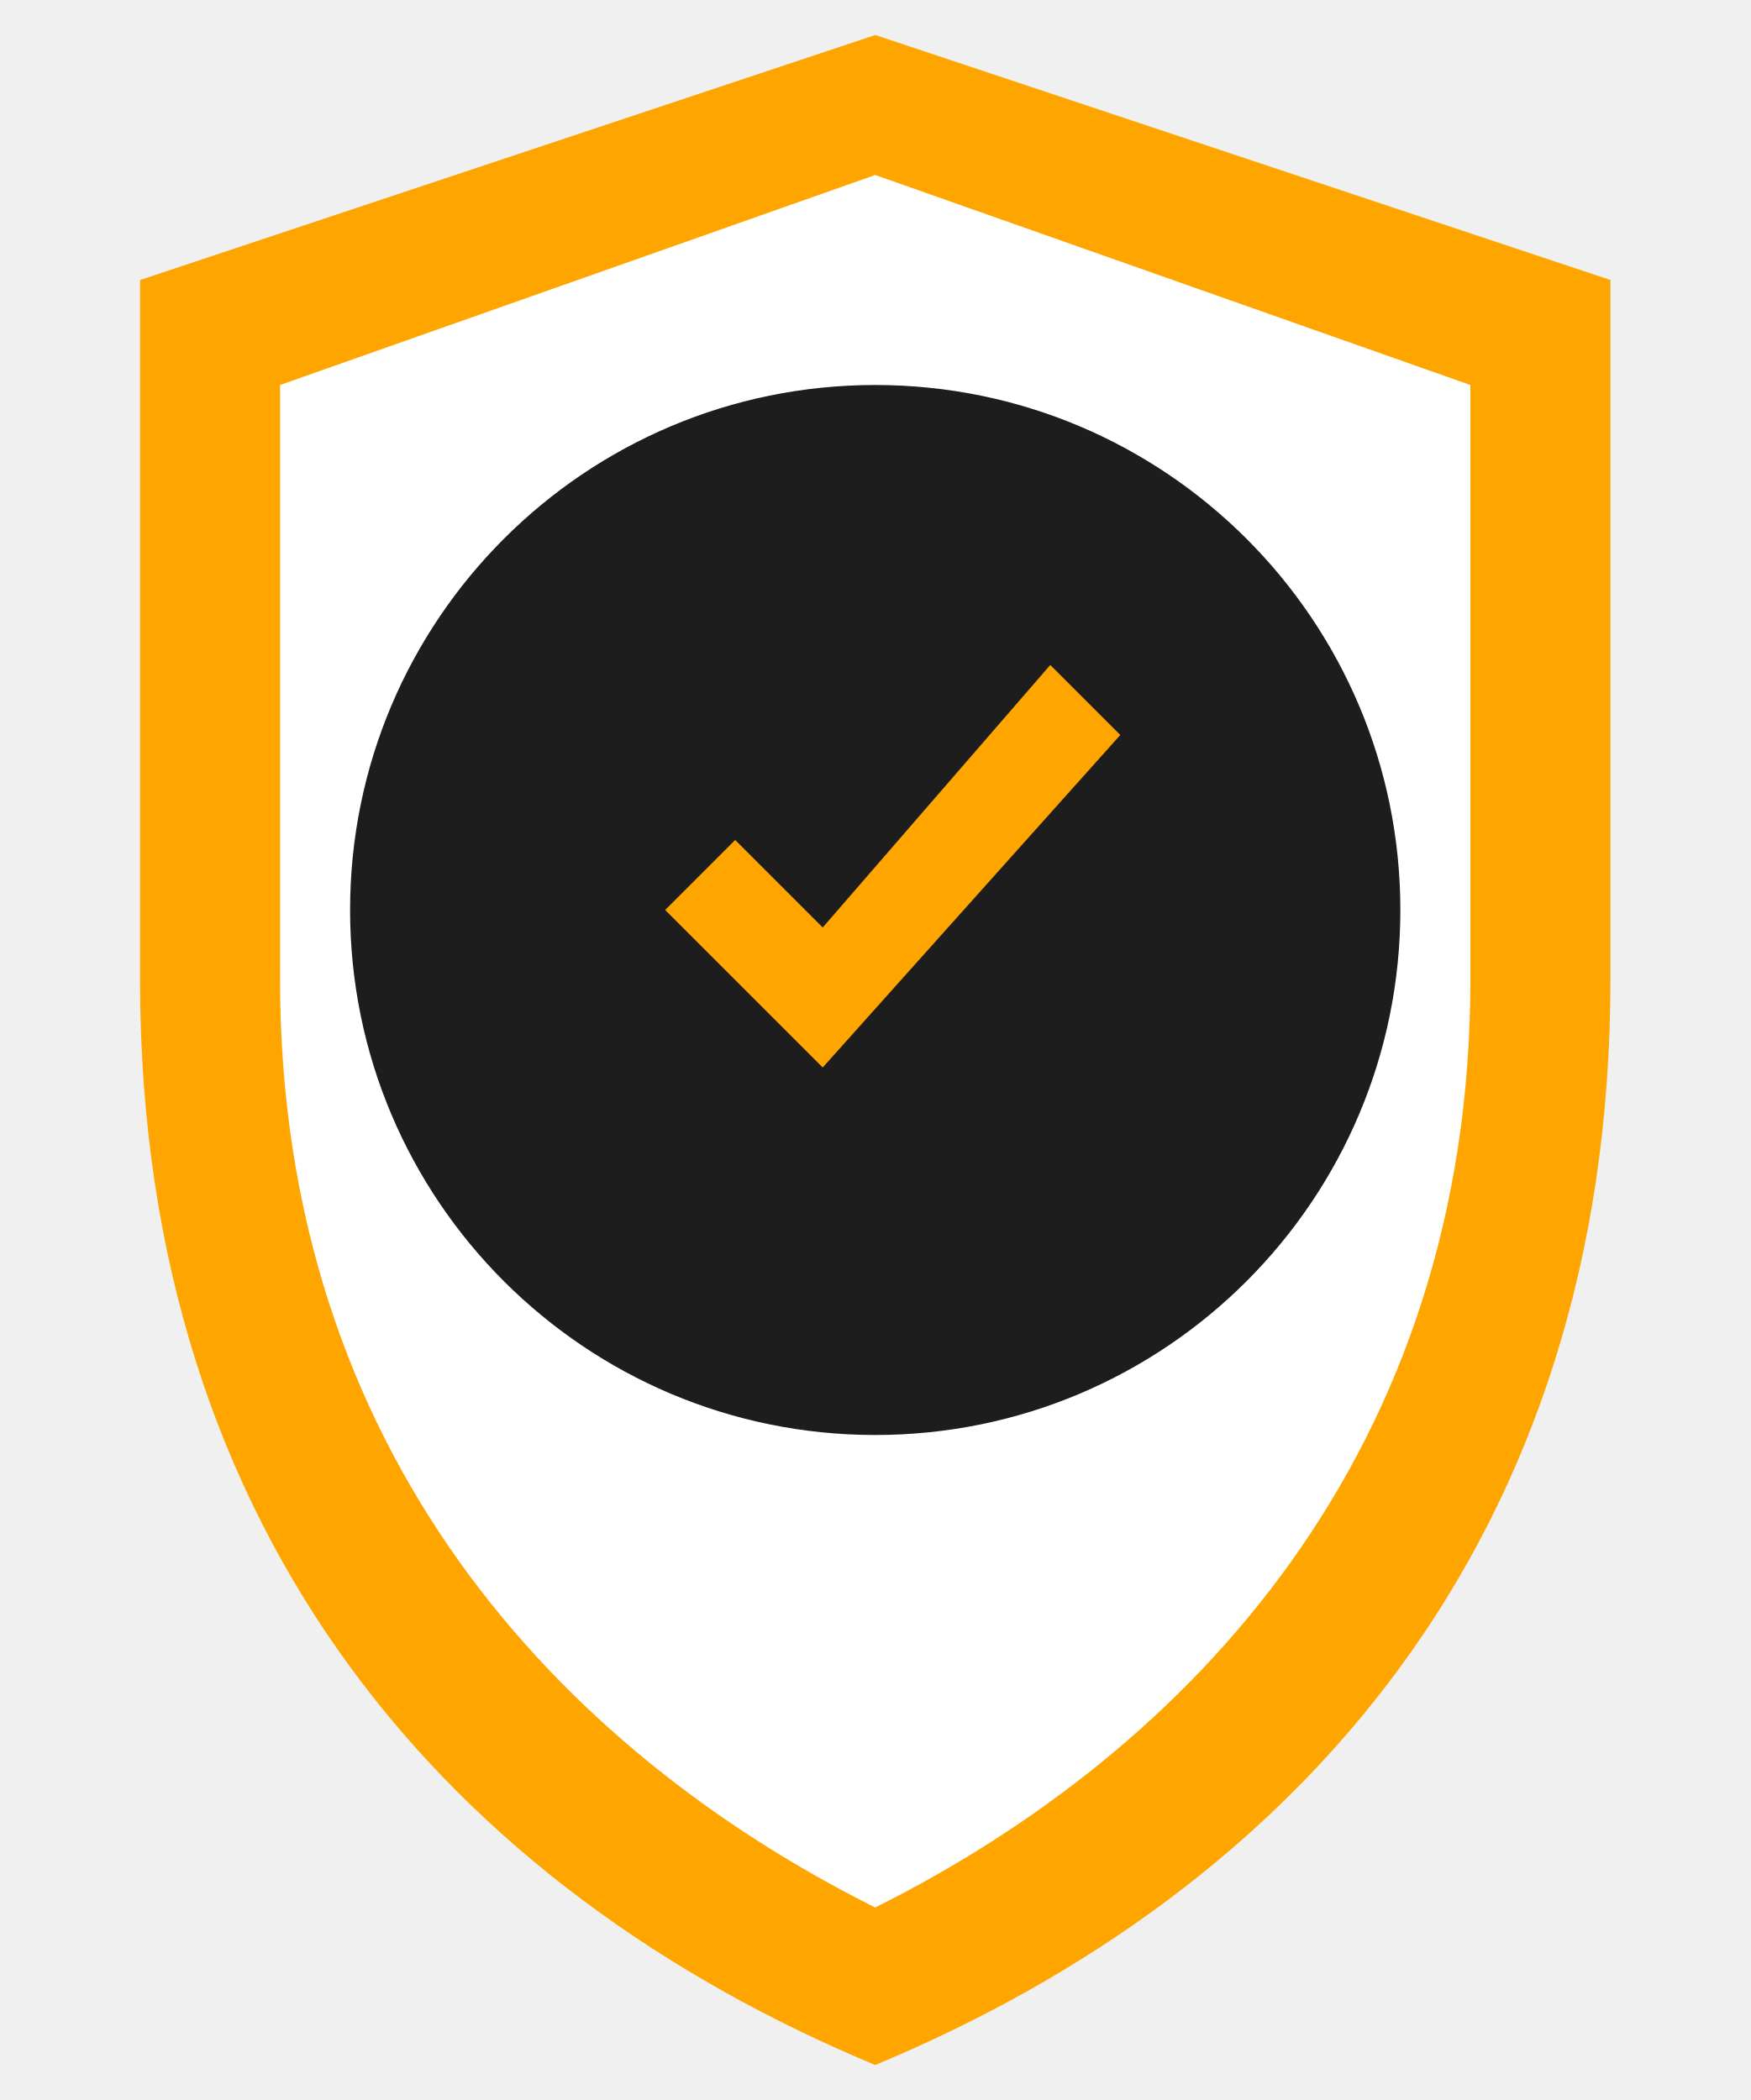
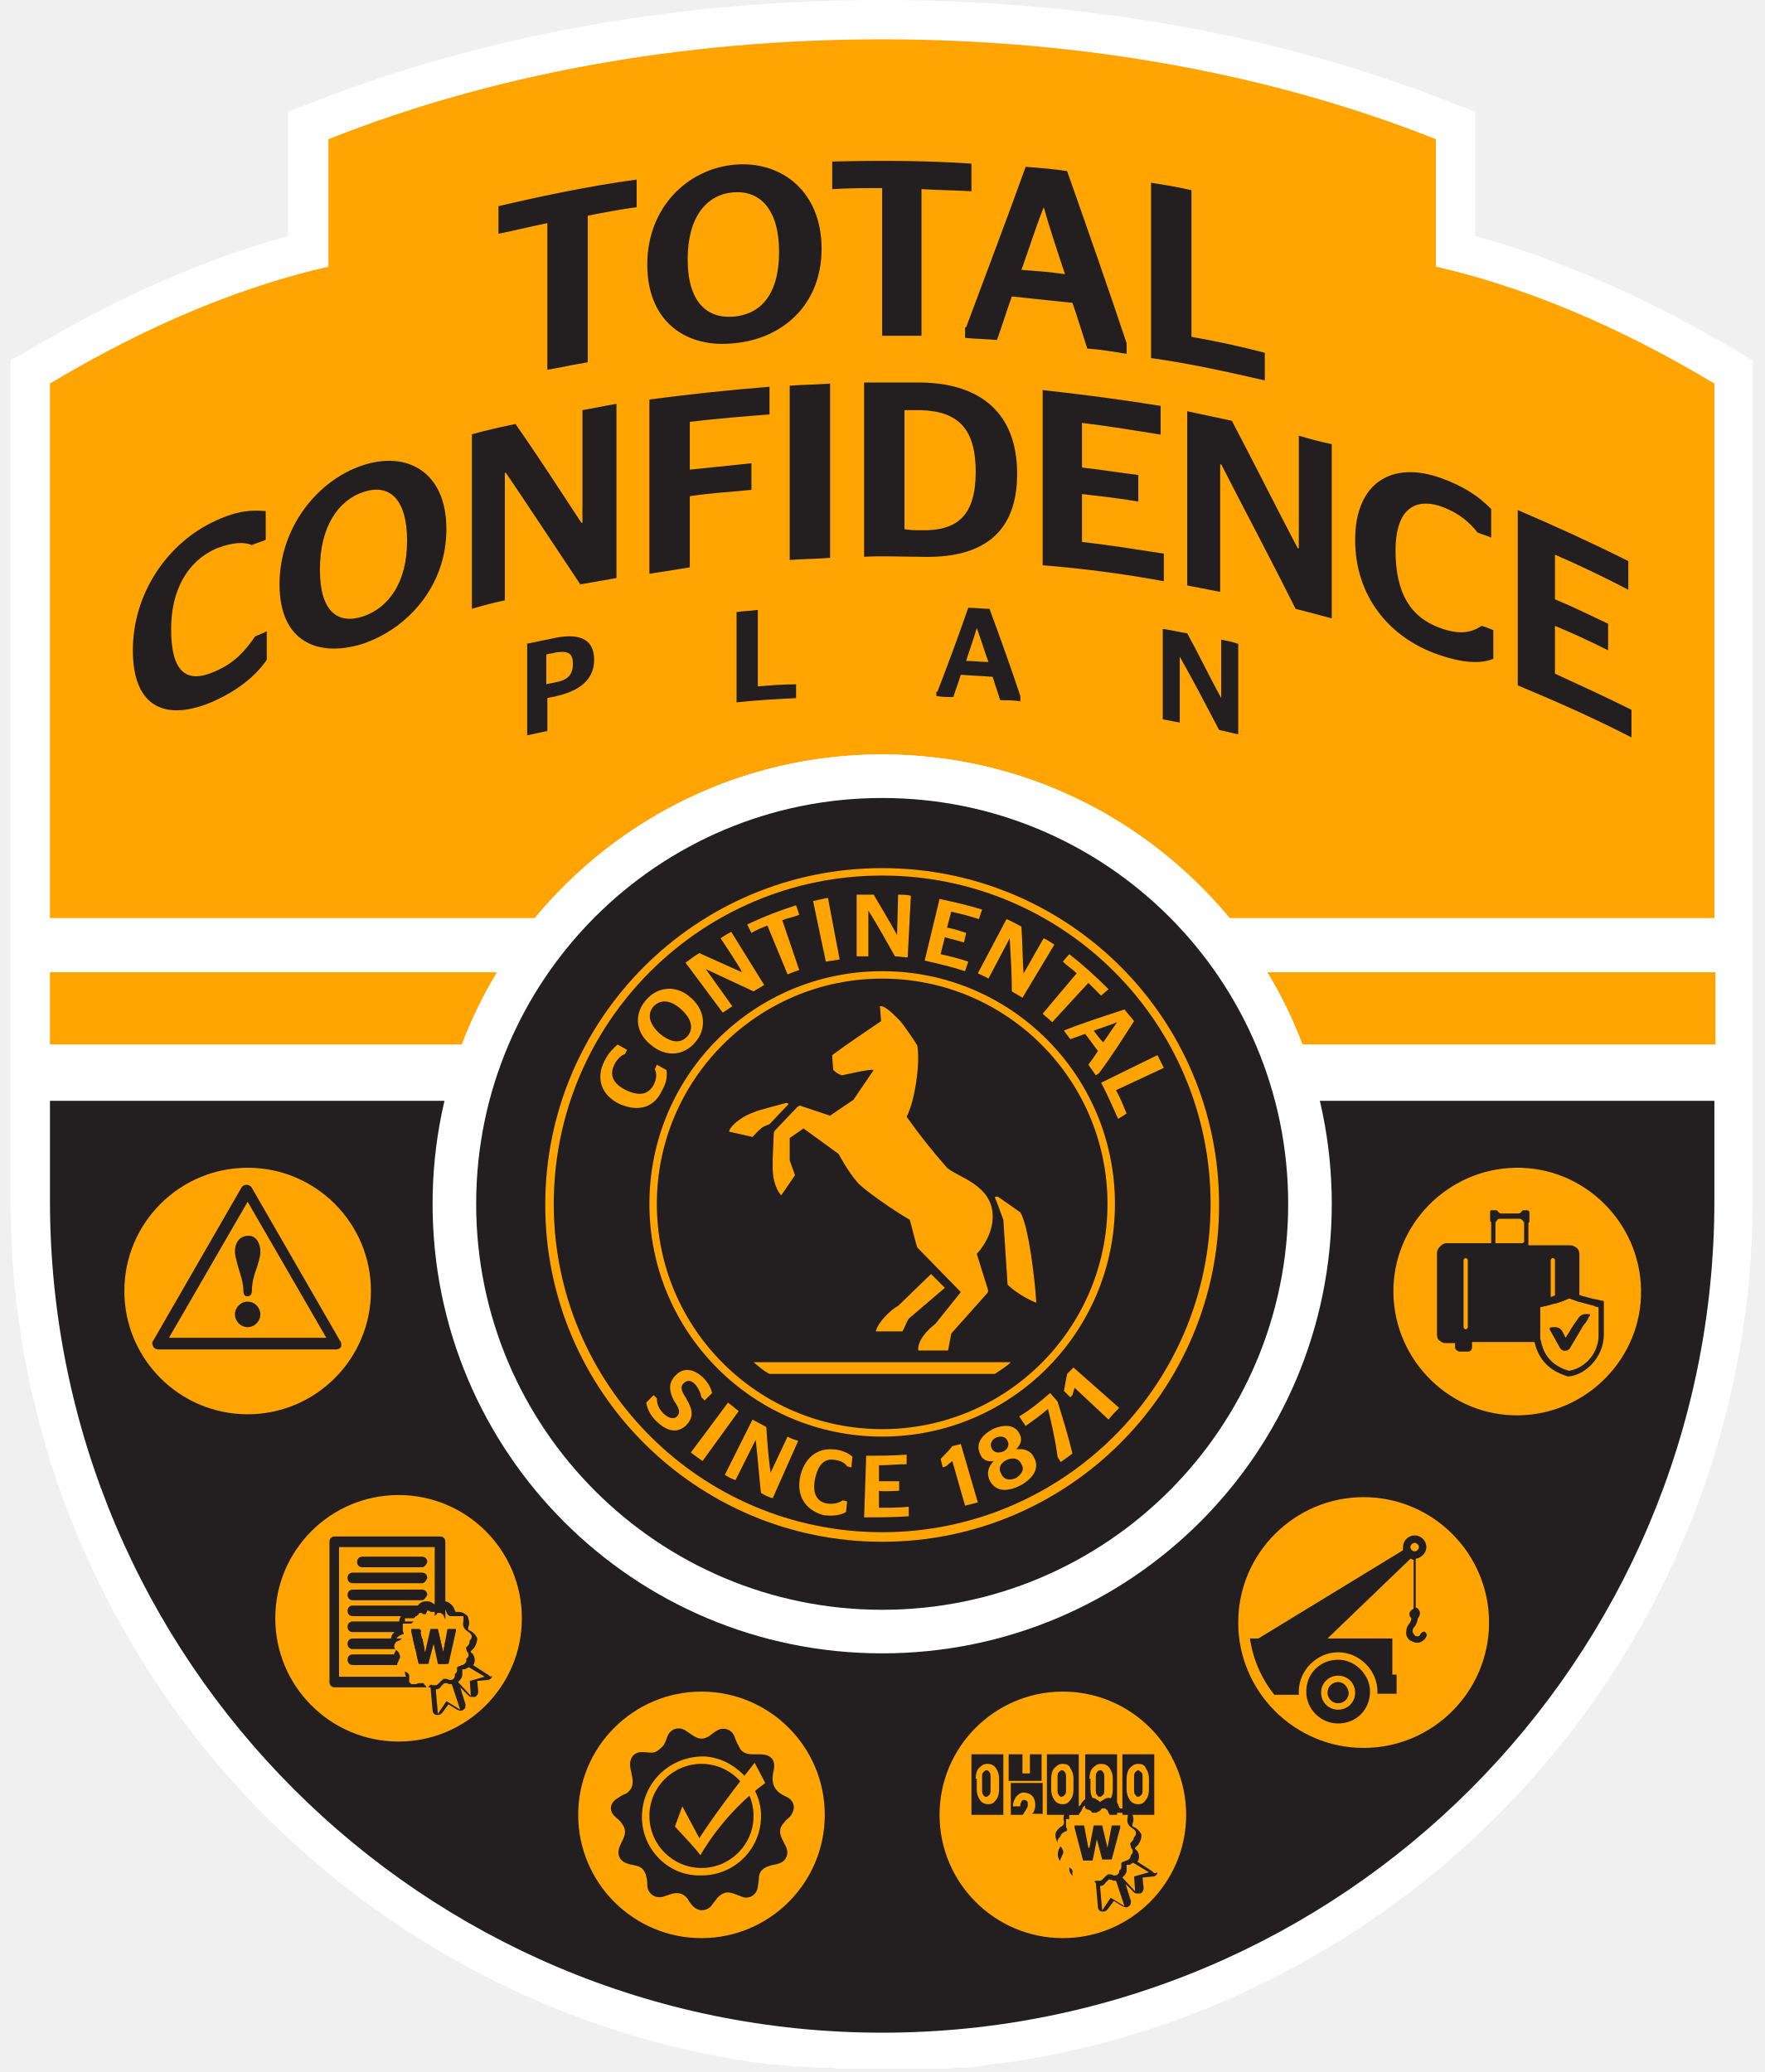
- <svg xmlns="http://www.w3.org/2000/svg" viewBox="0 0 100 120" width="100" height="120">
-   <path fill="#ffa500" d="M50,2 L92,16 V56 C92,88 74,108 50,118 C26,108 8,88 8,56 V16 Z" />
-   <path fill="#fff" d="M50,10 L84,22 V56 C84,83 68,100 50,109 C32,100 16,83 16,56 V22 Z" />
-   <circle cx="50" cy="52" r="30" fill="#1d1d1d" />
-   <path fill="#ffa500" d="M38,52 L47,61 L64,42 L60,38 L47,53 L42,48 Z" />
+ <svg xmlns="http://www.w3.org/2000/svg" viewBox="0 0 166 195">
+   <path d="M163.2 32.9c-8.3-4.9-16.5-8.5-24.4-10.7V10.5l-2.4-.9C120.5 3.3 102 0 83 0S45.5 3.3 29.5 9.6l-2.4.9v11.7C19.2 24.4 11 28 2.8 32.9l-1.8 1v79.6l.1 3.7c.9 18.4 8.1 36 20.2 49.8 12.9 14.7 30.5 24.3 49.7 27.1h.2c.6.1 1.1.2 1.7.2h.4c.5.1 1 .1 1.5.2h.7c.4 0 .9.1 1.3.1h1.1c.3 0 .6 0 .9.1H89c.4 0 .7-.1 1.1-.1h.9c.5 0 1-.1 1.5-.2l.5-.1c.6-.1 1.1-.1 1.7-.2h.2l1.8-.3c18.8-3.2 36-13 48.5-27.6 12.6-14.7 19.6-33.5 19.7-52.8V33.9z" fill="#fff" />
+   <path d="M4.7 91.5h156.7v6.8H4.7z" fill="#ffa400" />
+   <path d="M83 191.3c43.3 0 78.3-35.1 78.3-78.3V103.6H4.7V113c0 43.2 35 78.3 78.3 78.3z" fill="#231f20" />
+   <path d="M135.1 25.1v-12C120 7.1 102.2 3.7 83 3.7s-37 3.4-52.1 9.4v12c-10.1 2.3-19.2 6.8-26.2 11v50.3h45.6C58.1 77 69.8 71 83 71s24.9 6 32.7 15.4h45.6V36.1c-7-4.2-16.1-8.7-26.2-11M154.4 121.4c.1 6.4-5.1 11.7-11.5 11.8s-11.7-5.1-11.8-11.5 5.1-11.7 11.5-11.8 11.7 5.1 11.8 11.5" fill="#ffa400" />
+   <path d="M148.6 123.4v-.5-.2-.4-4.3c0-.3-.2-.6-.5-.7-.1-.1-.3-.1-.4-.1H143.9h-.1v-.1-2c.1-.1.1-.1.1-.2v-.6-.2c0-.1-.1-.2-.2-.2h-.3c-.1 0-.2 0-.2.1-.1.1-.2.2-.3.2h-1.7c-.1 0-.2-.1-.3-.2 0-.1-.1-.1-.2-.1h-.3-.1c-.1 0-.1.1-.1.1V114.8c0 .1 0 .2.1.2v2h-4.2c-.2 0-.4.1-.6.3s-.3.4-.3.6V125.6c0 .3.1.5.3.6.2.2.4.2.6.2H136.9v.4c0 .1.1.3.2.3.1.1.2.1.3.1h.7c.3 0 .4-.2.4-.5v-.4h6.6v.5c.1.2.2.3.4.3h.7c.3 0 .5-.2.5-.5v-.4H147.5c.4 0 .7-.2.8-.6 0-.1.1-.2.1-.4.2-.4.2-1.1.2-1.8zm-10.5 1.5c0 .1-.1.2-.2.2s-.2-.1-.2-.2v-.1-4.9-1.3c0-.1.1-.2.2-.2s.2.1.2.2v6.1zm5.2-7.9h-2.6v-.1V115c.1 0 .1-.1.1-.1.1-.1.1-.2.3-.2h1.8c.1 0 .2 0 .3.1l.1.1s0 .1.1.1v1.9c-.1 0-.1.1-.1.1zm3 4.8v3.1c0 .1-.1.2-.3.2-.1 0-.1-.1-.1-.2v-.1V118.6c0-.1.1-.2.2-.2s.2.1.2.2v.1z" fill="#231f20" />
+   <path d="M144.9 124.5v1.1c0 .2 0 .5.1.7.3 1.4 1.2 2.3 2.6 2.7h.1c1.5-.3 2.7-1.7 2.7-3.3v-2.6s0-.1-.1-.1-.2 0-.3-.1c-.8-.2-1.6-.4-2.3-.7h-.1c-.8.4-1.7.6-2.6.8-.1 0-.1 0-.1.1z" fill="#ffa400" />
+   <path d="M150.9 124.3v1.3c0 1.8-1.3 3.5-3 3.9-.2 0-.3.1-.5 0-1.6-.5-2.6-1.5-3-3.1-.1-.3-.1-.6-.1-.9v-2.8c0-.2 0-.2.2-.3.7-.1 1.4-.3 2.1-.6.3-.1.6-.2.8-.3h.3c.8.4 1.6.6 2.5.8.2 0 .3.1.5.1s.2.1.2.2zm-6 .2v1.1c0 .2 0 .5.1.7.3 1.4 1.2 2.3 2.6 2.7h.1c1.5-.3 2.7-1.7 2.7-3.3v-2.6s0-.1-.1-.1-.2 0-.3-.1c-.8-.2-1.6-.4-2.3-.7h-.1c-.8.4-1.7.6-2.6.8-.1 0-.1 0-.1.1z" fill="#231f20" />
+   <path d="M147.3 125.9c.4-.6.7-1.2 1.1-1.7.3-.5.6-.6 1.2-.5 0 .1 0 .2-.1.2-.1.3-.3.6-.5.8-.4.7-.9 1.5-1.3 2.2-.2.3-.7.3-.9 0-.3-.5-.6-1.1-.9-1.6-.2-.3-.1-.4.3-.4h.1c.3 0 .5.1.7.4l.3.6z" fill="#231f20" />
+   <path d="M34.9 121.5c0 6.4-5.2 11.6-11.6 11.6s-11.6-5.2-11.6-11.6 5.2-11.6 11.6-11.6 11.6 5.2 11.6 11.6" fill="#ffa400" />
+   <path d="M15.9 125.9h14.8l-7.4-12.8zm15.7 1.1H14.9c-.2 0-.4-.1-.5-.3s-.1-.4 0-.5l8.3-14.4c.1-.2.3-.3.5-.3s.4.1.5.3l8.3 14.4c.1.1.1.2.1.3.1.3-.2.5-.5.5" fill="#231f20" />
+   <path d="M23.3 124.9c-.7 0-1.2-.6-1.2-1.2s.5-1.2 1.2-1.2 1.2.6 1.2 1.2-.5 1.2-1.2 1.2m1.2-7.1c0 .5-.2 1-.3 1.4-.3.8-.5 1.5-.5 2.3 0 .2-.1.5-.4.5s-.4-.2-.4-.5c0-.8-.3-1.6-.5-2.3-.1-.4-.3-1-.3-1.4 0-.8.4-1.5 1.3-1.5.7 0 1.1.7 1.1 1.5" fill="#231f20" />
+   <path d="M49.1 152.3c0 6.4-5.2 11.6-11.6 11.6s-11.6-5.2-11.6-11.6 5.2-11.6 11.6-11.6 11.6 5.2 11.6 11.6" fill="#ffa400" />
+   <path d="M31.9 157.8h9v-12.2h-9zm9.5 1h-9.9c-.3 0-.5-.2-.5-.5v-13.2c0-.3.2-.5.5-.5h9.9c.3 0 .5.2.5.5v13.2c0 .3-.3.5-.5.5" fill="#231f20" />
+   <path d="M39.7 147.5h-5.6c-.3 0-.5-.2-.5-.5s.2-.5.5-.5h5.6c.3 0 .5.2.5.5-.1.3-.3.5-.5.5M39.7 149h-6.5c-.3 0-.5-.2-.5-.5s.2-.5.5-.5h6.5c.3 0 .5.2.5.5-.1.3-.3.5-.5.5M39.7 150.6h-6.5c-.3 0-.5-.2-.5-.5s.2-.5.5-.5h6.5c.3 0 .5.2.5.5-.1.2-.3.5-.5.5M39.7 152.1h-6.5c-.3 0-.5-.2-.5-.5s.2-.5.5-.5h6.5c.3 0 .5.2.5.5-.1.3-.3.5-.5.5M39.7 153.6h-6.5c-.3 0-.5-.2-.5-.5s.2-.5.5-.5h6.5c.3 0 .5.2.5.5-.1.3-.3.5-.5.5M39.7 155.2h-6.5c-.3 0-.5-.2-.5-.5s.2-.5.5-.5h6.5c.3 0 .5.2.5.5s-.3.5-.5.5M39 156.7h-5.8c-.3 0-.5-.2-.5-.5s.2-.5.5-.5H39c.3 0 .5.2.5.5-.1.3-.3.5-.5.5" fill="#231f20" />
+   <path d="M42.2 158.5c-.1 0-.2-.1-.3-.1h-.2l-.1.1-.2.2c-.1.2-.3.3-.5.3l.2 2.3.8-1.2 1.2.8-.8-2.4h-.1M43.9 157.1c-.1 0-.1 0-.2.1h-.1-.1v.5c0 .3-.2.5-.4.7l1.2 1.3-.1-1.4 1.4-.2-1.5-.9c0-.1-.1-.1-.2-.1" fill="#ffa400" />
+   <path d="M44.2 158.2l.1 1.4-1.2-1.3c.2-.2.4-.4.4-.7v-.5h.2c.1 0 .1 0 .2-.1.1 0 .2-.1.2-.1l1.5.9zm-2.2 1.9l-.8 1.2-.2-2.3c.2 0 .4-.1.5-.3l.2-.2.1-.1h.2c.1 0 .2.1.3.1h.2l.8 2.4zm-1.6-1.7c-.1-.1-.2-.2-.2-.3l-.1-.1s-.1 0-.1-.1H39.7c-.1 0-.2.1-.4.1h-.4c-.1 0-.1 0-.1-.1s-.1-.1-.1-.1v-.2-.4c0-.2-.2-.4-.4-.4-.1 0-.2-.1-.4-.1-.3-.1-.5-.4-.3-.7.1-.1.1-.3.2-.4.1-.2.1-.4-.1-.6l-.3-.3c-.2-.2-.2-.5.1-.7.1-.1.2-.1.4-.2s.3-.3.3-.6c0-.1 0-.2-.1-.3V152.6v-.1-.1-.1H38.9c.1 0 .2-.2.3-.3s.1-.3.2-.4c0 0 0-.1.1-.1s0 0 .1-.1.1 0 .1-.1h.2s.1 0 .1.1c.1.1.2.2.4.2l.1.1H40.8c.1 0 .1 0 .2-.1s.2-.2.3-.2c0 0 .1 0 .1-.1H41.7l.1.1.1.1c.1.1.1.3.2.4 0 .1.1.1.1.1l.1.1H43.6v.4c-.1.5 0 .8.5 1.1.3.2.4.5.1.8l-.2.2c-.2.2-.2.4-.1.7 0 .1.1.2.1.2.2.3 0 .6-.3.7-.1 0-.2.1-.3.1-.3.1-.4.2-.4.5v.4c0 .2-.1.3-.3.4h-.2c-.1 0-.2-.1-.3-.1H41.9s-.1 0-.1.1-.1.1-.1.1l-.3.3c-.1.1-.1.1-.2.1H40.9c-.3.4-.4.4-.5.3zm5.5-.8l-1.4-.9.1-.1c.1-.3.1-.6-.1-.9 0 0 0-.1-.1-.1l-.1-.1v-.1l.1-.1.1-.1.1-.1c.2-.3.3-.6.3-.9-.1-.3-.3-.5-.6-.7-.3-.1-.3-.2-.2-.5s0-.6-.1-.9c-.2-.2-.5-.4-.8-.4h-.3c-.1 0 0-.1-.1-.1 0-.1-.1-.2-.1-.3-.2-.3-.5-.6-.9-.6-.2 0-.4.1-.5.2-.1 0-.1.1-.2.1l-.1.1-.1-.1c-.1-.1-.2-.1-.3-.2-.2-.1-.3-.1-.5-.1-.4 0-.7.2-.9.6 0 0 0 .1-.1.1 0 0 0 .1-.1.1 0 .1-.1.1-.1.1H38.6c-.3 0-.6.1-.8.4-.2.2-.3.6-.2.9V153.2s-.1 0-.1.1c-.1.1-.2.1-.3.2-.2.2-.4.4-.4.7s.1.5.2.7l.2.2.1.1c0 .1-.1.1-.1.2s-.1.1-.1.2c-.1.3-.1.6 0 .8.1.3.4.4.7.5h.1c.1 0 .1 0 .2.1v.4c0 .5.5.9 1 .9.1 0 .2 0 .3-.1h.1c.1 0 .2-.1.3-.1l.1.1c.1.1.1.2.2.2.1.1.3.2.4.3l.2 2.3c0 .2.2.4.4.4h.1c.2 0 .3-.1.4-.2l.6-.8.8.5c.1 0 .2.1.3.1s.2 0 .3-.1c.2-.1.2-.3.2-.5l-.5-1.6.8.8c.1.1.2.1.4.1h.2c.2-.1.3-.3.3-.5l-.1-1 1-.1c.2 0 .4-.2.4-.4-.2.2-.2 0-.4-.1" fill="#231f20" />
+   <path d="M40.3 156.6h-.9l-.7-3v-.2h.9l.4 2.1.5-2.1h.7l.5 2.1.4-2.1h.8v.2l-.7 3h-.9l-.5-1.9zm.4 2H41c.1 0 .2-.1.2-.1l.3-.3.1-.1s.1 0 .1-.1H42c.1 0 .2.1.3.1h.2c.2-.1.3-.2.3-.4v-.4c0-.3.2-.4.4-.5.1 0 .2-.1.3-.1.3-.1.5-.4.3-.7 0-.1-.1-.2-.1-.2-.1-.3-.1-.5.1-.7l.2-.2c.3-.3.2-.6-.1-.8-.5-.2-.7-.5-.5-1.1v-.2-.1-.1c0-.1 0 0-.1 0h-.1-.1-.5-.1-.1-.2-.1s-.1 0-.1-.1-.1-.1-.1-.1c-.1-.1-.1-.3-.2-.4 0 0 0-.1-.1-.1s0 0-.1-.1H41.2s-.1 0-.1.1c-.1.1-.2.2-.3.2s-.1.1-.2.1H40.3s-.1 0-.1-.1c-.1-.1-.2-.2-.4-.2 0 0-.1 0-.1-.1h-.2s-.1 0-.1.1 0 0-.1.1l-.1.1c-.1.1-.1.3-.2.4l-.3.3h-.4-.1-.1-.1-.1V153.4c0 .1 0 .2.1.3 0 .3 0 .4-.3.6-.1.1-.2.1-.4.2-.2.2-.3.5-.1.7l.3.3c.1.2.2.4.1.6-.1.1-.1.3-.2.4-.1.3 0 .6.3.7.1 0 .2.1.4.1.2.1.4.2.4.4V158.3l.1.1.1.1h.4c.1 0 .2-.1.4-.1H39.8s.1 0 .1.1.1.1.1.1c.1.1.1.2.2.3.3-.4.4-.4.5-.3" fill="#ffa400" />
+   <path d="M40.8 154.7l.4 1.9h1l.7-3.1v-.2h-.8l-.4 2.2-.5-2.2h-.7l-.5 2.2-.5-2.2h-.8v.3l.7 3h.9z" fill="#231f20" />
+   <path d="M140.1 152.7c0 6.5-5.3 11.8-11.8 11.8s-11.8-5.3-11.8-11.8 5.3-11.8 11.8-11.8 11.8 5.3 11.8 11.8" fill="#ffa400" />
+   <path d="M125.9 158.3c-.5 0-1 .4-1 1 0 .5.4 1 1 1 .5 0 1-.4 1-1-.1-.6-.5-1-1-1" fill="#231f20" />
+   <path d="M125.9 160.9c-.9 0-1.6-.7-1.6-1.6s.7-1.6 1.6-1.6 1.6.7 1.6 1.6-.7 1.6-1.6 1.6m0-4.7c-1.7 0-3 1.3-3 3s1.4 3 3 3c1.7 0 3-1.3 3-3 0-1.6-1.4-3-3-3" fill="#231f20" />
+   <path d="M133.1 145.2c.2 0 .4.2.4.4s-.2.4-.4.4-.4-.2-.4-.4.2-.4.4-.4m-10.9 14c0-2 1.7-3.7 3.7-3.7s3.7 1.7 3.7 3.7v.2H131.4v-1.8h-.4v-3.4h-6.1l7.8-7.5c.1 0 .2.1.3.1v4.6c-.2.1-.4.3-.4.5s.1.3.2.4c0 .1-.1.4-.2.5-.2.2-.3.5-.3.9 0 .3.2.6.4.7s.4.2.6.2h.2c.3-.1.6-.3.7-.6.1-.1 0-.3-.1-.4s-.3 0-.4.1c-.1.2-.2.3-.3.3s-.2 0-.3-.1-.1-.2-.2-.3c0-.1 0-.3.1-.4.3-.3.4-.8.4-.9.1-.1.2-.3.2-.5s-.2-.5-.4-.5v-4.6c.6-.1 1-.6 1-1.1 0-.6-.5-1.1-1.1-1.1s-1.1.5-1.1 1.1v.3l-13.6 8.3h-.8c.3 2 1.1 3.8 2.3 5.3h2.3v-.3" fill="#231f20" />
+   <path d="M77.6 170.8c0 6.4-5.2 11.6-11.6 11.6s-11.6-5.2-11.6-11.6 5.2-11.6 11.6-11.6 11.6 5.2 11.6 11.6" fill="#ffa400" />
+   <path d="M66 176.5c3.1 0 5.7-2.5 5.6-5.8-.1-2.8-2.6-5.3-5.4-5.4-3.3 0-5.9 2.6-5.8 5.9.1 2.9 2.5 5.4 5.6 5.3m-5.4-11.6c.3 0 .7.1 1 0s.6-.4.8-.6c.2-.3.3-.6.4-.9.3-.7 1-.9 1.6-.6l.9.6c.5.3.9.3 1.4 0 .3-.2.5-.4.7-.5.6-.4 1.4-.2 1.7.5.1.3.2.6.4.9.2.6.7.8 1.3.8h.7c1 0 1.5.5 1.3 1.5-.3 1.2 0 2 1.2 2.5.8.4.9 1.2.3 1.9-.2.2-.4.3-.5.5-.5.5-.5 1-.2 1.6l.3.6c.4.7.1 1.5-.7 1.7-.3.1-.5.1-.8.2-.6.2-1 .5-1 1.2 0 .3-.1.6-.1.8-.1.7-.8 1.2-1.5.9-.3-.1-.5-.2-.8-.3-.6-.2-1-.1-1.5.4-.2.3-.4.5-.6.8-.5.5-1.2.5-1.7 0-.2-.2-.4-.5-.5-.7-.4-.5-.8-.6-1.4-.5l-.9.3c-.7.2-1.4-.2-1.5-1 0-.3 0-.6-.1-.9-.1-.5-.4-.9-.9-1-.3-.1-.6-.1-.8-.2-.8-.2-1.1-.9-.8-1.6.1-.3.3-.6.4-.9.2-.5.1-.9-.2-1.3-.2-.3-.5-.5-.7-.7-.5-.5-.4-1.2.2-1.6.3-.2.6-.4.9-.5.5-.3.7-.8.6-1.4 0-.2-.1-.4-.1-.6-.4-1.4.3-2 1.2-1.9" fill="#231f20" />
+   <path d="M61.1 170.9c0-2.7 2.2-4.9 4.9-4.9s4.9 2.2 4.9 4.9-2.2 4.9-4.9 4.9-4.9-2.2-4.9-4.9" fill="#231f20" />
+   <path d="M63.5 171.9c1.1 1.2 1.8 1.9 2.4 2.7 0 0 2.1-3.9 6.1-6.8l-1-1.9s-3.5 4.4-5.2 7.1l-1.6-3zM111.6 170.8c0 6.4-5.2 11.6-11.6 11.6s-11.6-5.2-11.6-11.6 5.2-11.6 11.6-11.6 11.6 5.2 11.6 11.6" fill="#ffa400" />
+   <path d="M94.9 170.8h1.3l.1-.1c.1-.2.2-.3.3-.5.1-.1.1-.3.1-.4s0-.3-.1-.3c-.1-.1-.1-.1-.3-.1-.1 0-.2.1-.2.2-.1.1-.1.2-.1.4h-.7c0-.3.1-.6.3-.9.2-.2.4-.4.7-.4s.6.1.8.3.3.5.3.8c0 .2 0 .4-.1.6 0 .1-.1.2-.2.3h1v-2.9h-3v3zM98 165.1h-1.1v1.8h-.7v-1.8h-1.3v2.5H98zM98.9 167.4c0-.4.1-.8.3-1s.4-.4.8-.4c.3 0 .6.1.7.4.2.3.3.6.3 1v1c0 .4-.1.8-.3 1-.2.3-.4.4-.7.4s-.6-.1-.8-.4-.3-.6-.3-1zm-.4 3.4h3v-5.7h-3z" fill="#231f20" />
+   <path d="M99.9 169.1c.1 0 .2-.1.3-.2s.1-.3.1-.5v-1.1c0-.2 0-.4-.1-.5s-.1-.2-.3-.2c-.1 0-.2.1-.3.2s-.1.3-.1.5v1.1c0 .2 0 .4.1.5.1.2.2.2.3.2M102.5 167.4c0-.4.1-.8.3-1s.4-.4.8-.4c.3 0 .6.1.8.4s.3.6.3 1v1c0 .4-.1.8-.3 1-.2.3-.4.4-.7.4s-.6-.1-.8-.4-.3-.6-.3-1v-1zm-.4 3.4h3v-5.7h-3z" fill="#231f20" />
+   <path d="M103.5 169.1c.1 0 .2-.1.3-.2s.1-.3.1-.5v-1.1c0-.2 0-.4-.1-.5s-.1-.2-.3-.2-.2.1-.3.2-.1.3-.1.5v1.1c0 .2 0 .4.1.5.1.2.2.2.3.2M108.1 168.4c0 .4-.1.8-.3 1-.2.3-.4.4-.7.4s-.6-.1-.8-.4-.3-.6-.3-1v-1c0-.4.1-.8.3-1s.4-.4.8-.4c.3 0 .6.1.7.4.2.3.3.6.3 1zm-2.5 2.4h3v-5.7h-3z" fill="#231f20" />
+   <path d="M107.1 166.6c-.1 0-.2.1-.3.2s-.1.3-.1.5v1.1c0 .2 0 .4.1.5s.1.2.3.2c.1 0 .2-.1.3-.2s.1-.3.1-.5v-1.1c0-.2 0-.4-.1-.5-.2-.1-.2-.2-.3-.2M91.8 167.4c0-.4.1-.8.3-1s.4-.4.8-.4c.3 0 .6.1.8.4s.3.6.3 1v1c0 .4-.1.8-.3 1-.2.3-.4.4-.7.4s-.6-.1-.8-.4-.3-.6-.3-1v-1zm-.4 3.4h3v-5.7h-3z" fill="#231f20" />
+   <path d="M92.8 169.1c.1 0 .2-.1.3-.2s.1-.3.1-.5v-1.1c0-.2 0-.4-.1-.5s-.1-.2-.3-.2c-.1 0-.2.1-.3.2s-.1.3-.1.5v1.1c0 .2 0 .4.1.5.1.2.2.2.3.2" fill="#231f20" />
+   <path d="M104.7 177c-.1 0-.2-.1-.3-.1h-.2l-.1.1-.2.2c-.1.2-.3.3-.5.3l.2 2.3.8-1.2 1.2.8-.8-2.4h-.1M106.4 175.6c-.1 0-.1 0-.2.1h-.1-.1v.5c0 .3-.2.5-.4.7l1.2 1.3-.1-1.4 1.4-.2-1.5-.9c0-.1-.1-.1-.2-.1" fill="#ffa400" />
+   <path d="M106.7 176.6l.1 1.4-1.2-1.3c.2-.2.4-.4.4-.7v-.5h.2c.1 0 .2 0 .2-.1.1 0 .2-.1.2-.1l1.5.9zm-2.2 2l-.8 1.2-.2-2.3c.2 0 .4-.1.5-.3l.2-.2.1-.1h.2c.1 0 .2.1.3.1h.2l.8 2.4zm-1.6-1.7c-.1-.1-.2-.2-.2-.3l-.1-.1s-.1 0-.1-.1H102.2c-.1 0-.2.1-.4.1h-.4c-.1 0-.1 0-.1-.1s-.1-.1-.1-.1v-.2-.4c0-.2-.2-.4-.4-.4-.1 0-.2-.1-.4-.1-.3-.1-.5-.4-.3-.7.1-.1.1-.3.2-.4.1-.2.1-.4-.1-.6l-.3-.3c-.2-.2-.2-.5.1-.7.1-.1.2-.1.4-.2s.3-.3.3-.6c0-.1 0-.2-.1-.3V171.1v-.1-.1-.1H101.4c.1 0 .2-.2.3-.3s.1-.3.2-.4c0 0 0-.1.1-.1s0 0 .1-.1.1 0 .1-.1h.2s.1 0 .1.1c.1.1.2.2.4.2l.1.1H103.3c.1 0 .1 0 .2-.1s.2-.2.3-.2c0 0 .1 0 .1-.1H104.2l.1.1.1.1c.1.1.1.3.2.4 0 .1.1.1.1.1l.1.1H106.1v.4c-.1.5 0 .8.5 1.1.3.2.4.5.1.8-.1.1-.2.1-.2.2-.2.2-.2.4-.1.7 0 .1.1.2.1.2.2.3 0 .6-.3.7-.1 0-.2.1-.3.1-.3.1-.4.2-.4.5v.4c0 .2-.1.3-.3.4s-.1 0-.2 0h-.1c-.1 0-.2-.1-.3-.1H104.3s-.1 0-.1.1-.1.1-.1.1l-.3.3c-.1.1-.1.1-.2.1H103.3c-.2.4-.3.4-.4.3zm5.5-.8l-1.4-.9.1-.1c.1-.3.1-.6-.1-.9l-.1-.1-.1-.1v-.1l.1-.1.1-.1.1-.1c.2-.3.3-.6.3-.9-.1-.3-.3-.5-.6-.7-.3-.1-.3-.2-.2-.5s0-.6-.1-.9c-.2-.2-.5-.4-.8-.4h-.3c-.1 0 0-.1-.1-.1 0-.1-.1-.2-.1-.3-.2-.3-.5-.6-.9-.6-.2 0-.4.1-.5.2-.1 0-.1.1-.2.1l-.1.1-.1-.1c-.1-.1-.2-.1-.3-.2-.2-.1-.3-.1-.5-.1-.4 0-.7.2-.9.6 0 0 0 .1-.1.1 0 0 0 .1-.1.1 0 .1-.1.1-.1.1H101.1c-.3 0-.6.1-.8.4-.2.2-.3.6-.2.9V171.7s-.1 0-.1.1c-.1.1-.2.1-.3.2-.2.2-.4.4-.4.7s.1.5.2.7l.2.2.1.1c0 .1-.1.1-.1.2s-.1.1-.1.2c-.1.3-.1.6 0 .8.1.3.4.4.7.5h.1c.1 0 .1 0 .2.1v.4c0 .5.5.9 1 .9.1 0 .2 0 .3-.1h.1c.1 0 .2-.1.3-.1h.1l.1.1c.1.1.1.2.2.2.1.1.3.2.4.3l.2 2.3c0 .2.2.4.4.4h.1c.2 0 .3-.1.4-.2l.6-.8.8.5c.1 0 .2.1.3.1s.2 0 .3-.1c.2-.1.2-.3.2-.5l-.5-1.6.8.8c.1.1.2.1.4.1h.2c.2-.1.3-.3.3-.5l-.1-1 1-.1c.2 0 .4-.2.4-.4-.3.2-.4 0-.5-.1" fill="#231f20" />
+   <path d="M102.8 175h-.9l-.7-3v-.2h.9l.4 2.1.5-2.1h.7l.5 2.1.4-2.1h.8v.2l-.7 3h-.9l-.5-1.9zm.4 2H103.5c.1 0 .2-.1.2-.1l.3-.3.1-.1s.1 0 .1-.1H104.5c.1 0 .2.1.3.1h.2c.2-.1.3-.2.3-.4v-.4c0-.3.2-.4.4-.5.1 0 .2-.1.3-.1.3-.1.5-.4.3-.7 0-.1-.1-.2-.1-.2-.1-.3-.1-.5.1-.7l.2-.2c.3-.3.2-.6-.1-.8-.5-.2-.7-.5-.5-1.1v-.2-.1-.1c0-.1 0 0-.1 0h-.1-.1-.5-.1-.1-.2-.1s-.1 0-.1-.1-.1-.1-.1-.1c-.1-.1-.1-.3-.2-.4 0 0 0-.1-.1-.1s0 0-.1-.1H103.7s-.1 0-.1.1c-.1.1-.2.2-.3.2 0 0-.1.1-.2.1H102.8s-.1 0-.1-.1c-.1-.1-.2-.2-.4-.2 0 0-.1 0-.1-.1h-.2s-.1 0-.1.1 0 0-.1.1l-.1.1c-.1.1-.1.3-.2.4l-.3.3h-.4-.1-.1-.1-.2V171.8c0 .1 0 .2.1.3 0 .3 0 .4-.3.6-.1.1-.2.1-.4.2-.2.2-.3.5-.1.7l.3.3c.1.2.2.4.1.6-.1.1-.1.3-.2.4-.1.3 0 .6.3.7.1 0 .2.1.4.1.2.1.4.2.4.4V176.7l.1.1.1.1h.4c.1 0 .2-.1.4-.1H102.2s.1 0 .1.1.1.1.1.1c.1.1.1.2.2.3.4-.3.5-.3.6-.3" fill="#ffa400" />
+   <path d="M103.2 173.1l.5 1.9h.9l.8-3v-.2h-.8l-.4 2.1-.5-2.1h-.8l-.4 2.1h-.1l-.4-2.1h-.9v.2l.8 3.1h.9zM51.5 34.8V21c-1.5.3-3.1.7-4.6 1v-2.6c4.3-1 8.6-1.9 13-2.5v2.6c-1.5.2-3.1.5-4.6.8v13.8c-1.3.2-2.6.5-3.8.7M73.3 23.7c0-4-1.8-5.8-4.3-5.6s-4.3 2.3-4.3 6.3 1.8 5.6 4.3 5.4 4.3-2 4.3-6.1m-12.4 1.2c0-5.4 3.8-9 8.2-9.4s8.2 2.5 8.2 7.9-3.8 8.5-8.2 8.9c-4.4.5-8.2-1.9-8.2-7.4M83 31.6V17.7c-1.6 0-3.1 0-4.7.1v-2.6c4.4-.1 8.8-.1 13.1.2V18c-1.6-.1-3.1-.1-4.7-.2v13.8H83M96.1 25.4c1.4.1 2.7.2 4.1.4-.7-2.1-1.4-4.2-2-6.3-.8 2-1.4 4-2.1 5.9m-5.2 5.4c1.9-5.1 3.8-10.1 5.6-15.1 1.3.1 2.6.2 3.9.4 1.9 5.4 3.8 10.8 5.6 16.2v1c-1.2-.2-2.4-.4-3.7-.5-.5-1.5-.9-2.9-1.4-4.3l-5.7-.6c-.5 1.4-.9 2.7-1.4 4.1-1-.1-2-.1-3-.2v-1zM108.3 33.7V17.2c1.3.2 2.5.4 3.8.7v13.8c2.3.4 4.6.9 6.9 1.5v2.6c-3.5-.8-7.1-1.6-10.7-2.1M12.5 61.2c0-5.3 3.2-10.1 7.8-12.2 2.2-1 3.4-1 4.7-.9v2.7c-.4.2-.9.3-1.3.5-.7-.3-1.7-.3-3.3.3-2.8 1.2-4.3 4-4.3 7.6 0 4 1.4 5.2 4.1 4 1.9-.8 2.9-2 3.8-3.3.4-.2.8-.3 1.1-.5v2.7c-1.1 1.6-2.8 2.9-5 3.9-4.6 2-7.6.5-7.6-4.8M38.3 50.9c0-4-1.7-5.4-4.1-4.6s-4.1 3.3-4.1 7.3 1.7 5.2 4.1 4.4c2.3-.8 4.1-3.1 4.1-7.1m-12 4.1c0-5.4 3.6-9.8 7.8-11.2s7.9.6 7.9 6-3.7 9.4-7.9 10.8c-4.2 1.3-7.8-.2-7.8-5.6M44.3 40.9c1.4-.4 2.8-.7 4.2-1 2.1 3 4.1 6.1 6.2 9.3h.1V38.6c1.1-.2 2.1-.4 3.2-.6v16.4c-1.1.2-2.3.4-3.4.6-2.4-3.6-4.7-7.1-7-10.5h-.1v12c-1 .2-2.1.5-3.1.8V40.9zM61.1 54V37.6c3.8-.5 7.5-.9 11.3-1.2V39c-2.5.2-5 .4-7.5.7v4.5c1.9-.2 3.9-.4 5.8-.6v2.5c-1.9.2-3.9.3-5.8.6v6.7c-1.3.2-2.5.4-3.8.6M74.3 52.7V36.3c1.3-.1 2.5-.1 3.8-.2v16.4c-1.2.1-2.5.1-3.8.2M86.6 49.9c3.5.1 5.2-1.4 5.2-5.5 0-4-1.6-5.7-5.2-5.8h-1.5v11.2c.5.1 1 .1 1.5.1M81.3 36h5.4c5.7.1 9 3 9 8.6s-3.3 8-9.1 7.8c-1.8 0-3.5-.1-5.3 0zM98 36.7c3.7.4 7.5.9 11.2 1.5v2.7c-2.5-.4-4.9-.8-7.4-1.1V44c1.8.2 3.6.5 5.3.7v2.5c-1.8-.3-3.5-.5-5.3-.7V51c2.6.3 5.1.7 7.7 1.1v2.6c-3.8-.7-7.6-1.2-11.4-1.5V36.7zM111.7 38.7l4.2.9c2.1 4 4.1 8 6.2 12h.1V41c1 .3 2.1.6 3.1.8v16.4c-1.1-.3-2.2-.6-3.4-.9-2.3-4.6-4.7-9.1-7-13.6h-.1v12c-1-.2-2.1-.4-3.1-.6zM127.5 50.8c0-5.3 3.4-7.5 8.1-5.8 2.2.8 3.5 1.7 4.7 2.9v2.7c-.4-.2-.9-.3-1.3-.5-.7-.9-1.7-1.8-3.3-2.4-2.8-1-4.4.5-4.4 4.1 0 4 1.4 6.3 4.2 7.3 1.9.7 3 .4 3.9-.2.4.1.8.3 1.1.4V62c-1.2.5-2.9.4-5.2-.4-4.6-1.6-7.8-5.5-7.8-10.8M142.8 48c3.5 1.5 7 3.1 10.4 4.8v2.7c-2.3-1.2-4.6-2.3-6.9-3.3v4.2c1.7.7 3.3 1.5 5 2.3v2.5c-1.6-.8-3.3-1.6-5-2.3v4.5c2.4 1.1 4.8 2.2 7.2 3.4v2.6c-3.5-1.8-7.1-3.4-10.7-4.9V48M51.4 64.4c.3-.1.6-.1.9-.2 1.2-.2 1.6-.8 1.6-1.7s-.3-1.3-1.6-1.1c-.3.1-.6.1-.9.2zm-1.9-3.8c1-.2 1.9-.4 2.9-.6 2.2-.4 3.5.2 3.5 2.1 0 1.8-1.3 2.9-3.5 3.4-.3.1-.6.1-.9.2v3.1c-.6.1-1.3.3-1.9.4v-8.6zM69.3 66.1v-8.5c.7-.1 1.3-.1 2-.2v7.2c1.2-.1 2.4-.2 3.6-.2v1.3c-1.9.1-3.8.2-5.6.4M90.9 62.2c.7 0 1.4.1 2.1.1-.4-1.1-.7-2.1-1.1-3.2-.3 1.1-.7 2.1-1 3.1m-2.7 2.9c1-2.6 2-5.3 2.9-7.9.7 0 1.4.1 2 .1 1 2.7 2 5.5 2.9 8.2v.5c-.6-.1-1.3-.1-1.9-.1-.2-.7-.5-1.5-.7-2.2-1-.1-2-.1-3-.2-.2.7-.5 1.4-.7 2.1-.5 0-1.1 0-1.6-.1v-.4zM109.5 59.2c.7.1 1.5.3 2.2.4 1.1 2 2.1 4.1 3.2 6.1v-5.5c.5.1 1.1.2 1.6.4v8.5c-.6-.1-1.2-.3-1.8-.4-1.2-2.3-2.4-4.6-3.7-6.9V68c-.5-.1-1.1-.2-1.6-.3v-8.5z" fill="#231f20" />
+   <path d="M125.3 113.3c0 23.4-18.9 42.3-42.3 42.3s-42.3-18.9-42.3-42.3C40.7 90 59.6 71 83 71s42.3 19 42.3 42.3" fill="#fff" />
+   <path d="M121.2 113.3c0 21.1-17.1 38.2-38.2 38.2s-38.2-17.1-38.2-38.2S61.9 75.1 83 75.1s38.2 17.1 38.2 38.2" fill="#231f20" />
+   <g fill="#ffa400">
+     <path d="M58.3 103.9c-1.7-.8-2.3-2.4-1.4-4.1.4-.8.8-1.1 1.2-1.5l.9.5-.2.4c-.3.1-.7.4-1 1-.5 1-.1 1.8 1.1 2.4 1.3.6 2.1.4 2.6-.5.3-.6.3-1.1.1-1.5.1-.1.1-.2.2-.4l.9.5c.1.6 0 1.2-.4 1.9-.7 1.6-2.2 2.1-4 1.3M61.2 98.3c-1.5-1.2-1.5-3-.4-4.2 1-1.2 2.8-1.5 4.2-.2 1.5 1.3 1.4 3.1.4 4.2-1 1.2-2.7 1.5-4.2.2m2.9-3.3c-1.1-1-2-.9-2.6-.3-.6.7-.5 1.6.6 2.6 1.1.9 2 .9 2.6.2.5-.6.5-1.5-.6-2.5M64.5 90.6c.4-.3.8-.6 1.3-.9 1.3.6 2.7 1.2 4 1.8 0-.2-1.8-2.9-2-3.2.3-.2.6-.4 1-.6l3.1 5c-.3.2-.7.4-1 .6l-4.5-2.1 2.5 3.5-.9.6zM75.2 91.3c-.4.1-.8.3-1.1.4l-1.9-4.6c-.5.2-1 .4-1.5.7l-.4-.8c1.5-.7 3-1.3 4.6-1.8l.3.9c-.5.2-1.1.3-1.6.5zM77.7 90.5l-1.2-5.7c.4-.1.9-.2 1.4-.3l1.1 5.8zM80.6 84.2h1.6c.7 1.2 1.5 2.5 2.2 3.8 0-.2.1-3.4.1-3.8.4 0 .8 0 1.2.1l-.3 5.8c-.4 0-.8-.1-1.2-.1-.8-1.4-1.6-2.9-2.5-4.3V90h-1.1zM88.4 84.6c1.4.3 2.7.6 4 1l-.3.9c-.9-.3-1.7-.5-2.6-.7l-.4 1.5c.6.1 1.2.3 1.8.5l-.2.9c-.6-.2-1.2-.3-1.8-.5l-.4 1.6c.9.2 1.7.4 2.6.7l-.3.9c-1.2-.4-2.5-.7-3.8-1zM94.7 86.5c.5.2 1 .5 1.4.7.1 1.4.1 2.9.2 4.4.1-.1 1.7-3 1.9-3.3.4.2.7.4 1 .6l-3 5c-.3-.2-.7-.4-1-.6 0-1.6-.1-3.3-.2-5l-2 3.8c-.3-.2-.6-.3-1-.5zM99 96.2c-.3-.3-.6-.5-.9-.8l3.2-3.8c-.4-.4-.9-.7-1.3-1.1l.6-.7c1.3 1 2.5 2.1 3.7 3.3l-.7.6-1.2-1.2zM100.3 96.9c1.8-.7 3.7-1.3 5.5-1.9.3.4.6.7.9 1.1-1.1 1.7-2.1 3.3-3.3 4.9l-.3.2-.7-1c.3-.4.6-.8.9-1.3-.4-.5-.8-1.1-1.2-1.6l-1.4.5-.6-.8zm2.6.1c.3.4.6.8.9 1.1.4-.6.9-1.3 1.3-1.9-.7.3-1.4.5-2.2.8M105.2 105.3c-.5-1.1-1-2.3-1.6-3.4l5.3-2.6.6 1.2-4.5 2.1c.4.7.7 1.5 1 2.2zM60.8 132l.7-.7.3.3c0 .4.1.9.6 1.4s1 .6 1.3.3c.4-.4.1-.9-.3-1.5-.5-1-.5-1.7.2-2.4.8-.8 1.8-.5 2.6.3.5.5.7 1 .8 1.4l-.7.7-.3-.3c-.1-.4-.2-.7-.5-1.1-.4-.5-.8-.6-1.2-.2-.3.3-.2.7.2 1.3.7 1.2.8 1.8.1 2.6-.8.8-1.8.7-2.9-.4-.5-.5-.8-1.1-.9-1.7M65 136.7l3.5-4.7 1 .8-3.4 4.7c-.3-.2-.7-.5-1.1-.8M70.8 133.6c.4.2.9.5 1.3.7.1 1.5.2 2.9.4 4.3l1.6-3.4c.3.2.7.3 1 .4l-2.4 5.4c-.4-.1-.8-.3-1.1-.5-.2-1.7-.3-3.3-.5-5l-1.9 3.8c-.3-.1-.7-.3-1-.5zM75.3 138.9c.4-1.7 1.6-2.6 3-2.5.7 0 1.5.3 1.9.7l-.1 1-.4-.1c-.2-.3-.5-.5-1.1-.6-1-.2-1.6.4-1.9 1.7-.3 1.4.1 2.2 1.1 2.4.7.1 1.2-.1 1.5-.3l.4.1-.1 1c-.5.3-1.2.4-2.1.3-1.8-.5-2.6-1.9-2.2-3.7M81.5 137c1.3 0 2.5 0 3.8-.1v.9c-.9 0-1.7.1-2.6.1v1.5h1.9v.9c-.6 0-1.3.1-1.9 0v1.6c.9 0 1.9 0 2.8-.1v.9c-1.4.1-2.8.1-4.2.1zM90.8 141.7l-1.2-4.2-.6.5-.3.1-.2-.8c.4-.4.8-.8 1.1-1.2l.8-.2 1.6 5.5-1.2.3M93.1 139.3c-.3-.7-.1-1.3.4-1.8-.6.1-1.1-.1-1.3-.7-.4-.9.1-1.7 1.2-2.3 1.1-.5 2.1-.4 2.5.4.3.5.2 1-.3 1.5.7-.1 1.4.1 1.7.8.5.9 0 1.9-1.3 2.6-1.4.7-2.4.5-2.9-.5m1.7-3.7c-.2-.4-.6-.5-1.1-.3-.4.2-.6.6-.4 1s.6.5 1.1.3c.4-.2.6-.6.4-1m1.3 2.2c-.2-.5-.7-.7-1.4-.4-.6.3-.8.8-.5 1.3.2.5.7.7 1.4.4.6-.4.8-.9.5-1.3M99.5 137.1c-.2-1.6-.6-3.3-.9-4.5-.7.6-1.4 1.1-2.1 1.6l-.6-.9c1-.6 2-1.4 2.9-2.2l.7.8c.5 1.6 1 3.2 1.4 4.9l-1.1.8zM104.3 133.6l-3.2-3-.2.7-.2.2-.6-.6c.1-.5.2-1.1.3-1.6l.6-.6 4.3 3.8c-.4.4-.7.7-1 1.1" />
+     <path d="M83 82.4c17.1 0 30.9 13.9 30.9 30.9 0 17.1-13.9 30.9-30.9 30.9-17.1 0-30.9-13.9-30.9-30.9S65.9 82.4 83 82.4m0-.7c-17.5 0-31.7 14.2-31.7 31.7s14.2 31.7 31.7 31.7 31.7-14.2 31.7-31.7c0-17.6-14.2-31.7-31.7-31.7" />
+     <path d="M83 92.1c11.7 0 21.2 9.5 21.2 21.2s-9.5 21.2-21.2 21.2-21.2-9.5-21.2-21.2S71.3 92.1 83 92.1m0-.7c-12.1 0-21.9 9.8-21.9 21.9s9.8 21.9 21.9 21.9 21.9-9.8 21.9-21.9S95.1 91.4 83 91.4" />
+     <path d="M82.9 94.7c.5 0 1.5 1.1 1.8 1.4.2.2 1.4 1.9 1.6 2.3.3 1.5-.2 5.2-1 6.7 1.2 1.7 2.4 3.2 3.8 4.8 1 .9 4.3 1.6 4.3 4.6 0 1.6-1 3-1.5 3.5l1 3.2c.1.3.1.4-.1.6l-3.3 3.7-.3 1.6h-2.8c-.1-.9.8-1.9 1.6-2.5l2.4-3-4.1-4.2c-.2-.6-.5-1.9-.7-2.6-1.4-.8-4.3-2.8-4.9-3.5-.9-1-1.8-2.7-1.8-2.7l-3.3-2.4-1.3.9v2.1c.1.3.4 1.1.5 1.4l-1.3 1.9s-.8-.8-.8-2.6v-.8l.1-2.4c0-.2.1-.3.2-.4l2-2.1c.1-.1.3-.2.4-.1l2.7.9 2.2-1.5 1.9-2.8c-.5-.1-2.4.4-3 .5-.3-.1-.6-.3-.8-.5 0-.2-.1-.9-.1-1.4 1.6-1.2 3.3-2.3 4.6-3.2l-.1-1.3c-.1-.1 0-.1.1-.1m-11 11.3l.5-.2 1.8-1.9s-.1-.1-.2-.1-2.6.7-2.6.7-1.2.4-1.7.8c-.5.3-1.1.9-1.1 1.2l2.2.5c.3-.3.7-.8 1.1-1m15.7 13.9l-3.1 3c-.6.3-1.9 1.5-2.1 2.4h2.5c.2-.3.4-.9.6-1.2l3.4-2.9zm7.5 8.3H70.9c.5.4.9.8 1.5 1.1h21.2c.6-.4 1.1-.7 1.5-1.1m.9-14.1s-1.7-1.2-2-1.4-.4 0-.4 0c.2.4.5 1.3.8 2.1l.4 6.1c.7.7 1.9 1.4 2.7 1.7-.1-1.9-.7-7.2-1.5-8.5" />
+   </g>
</svg>
